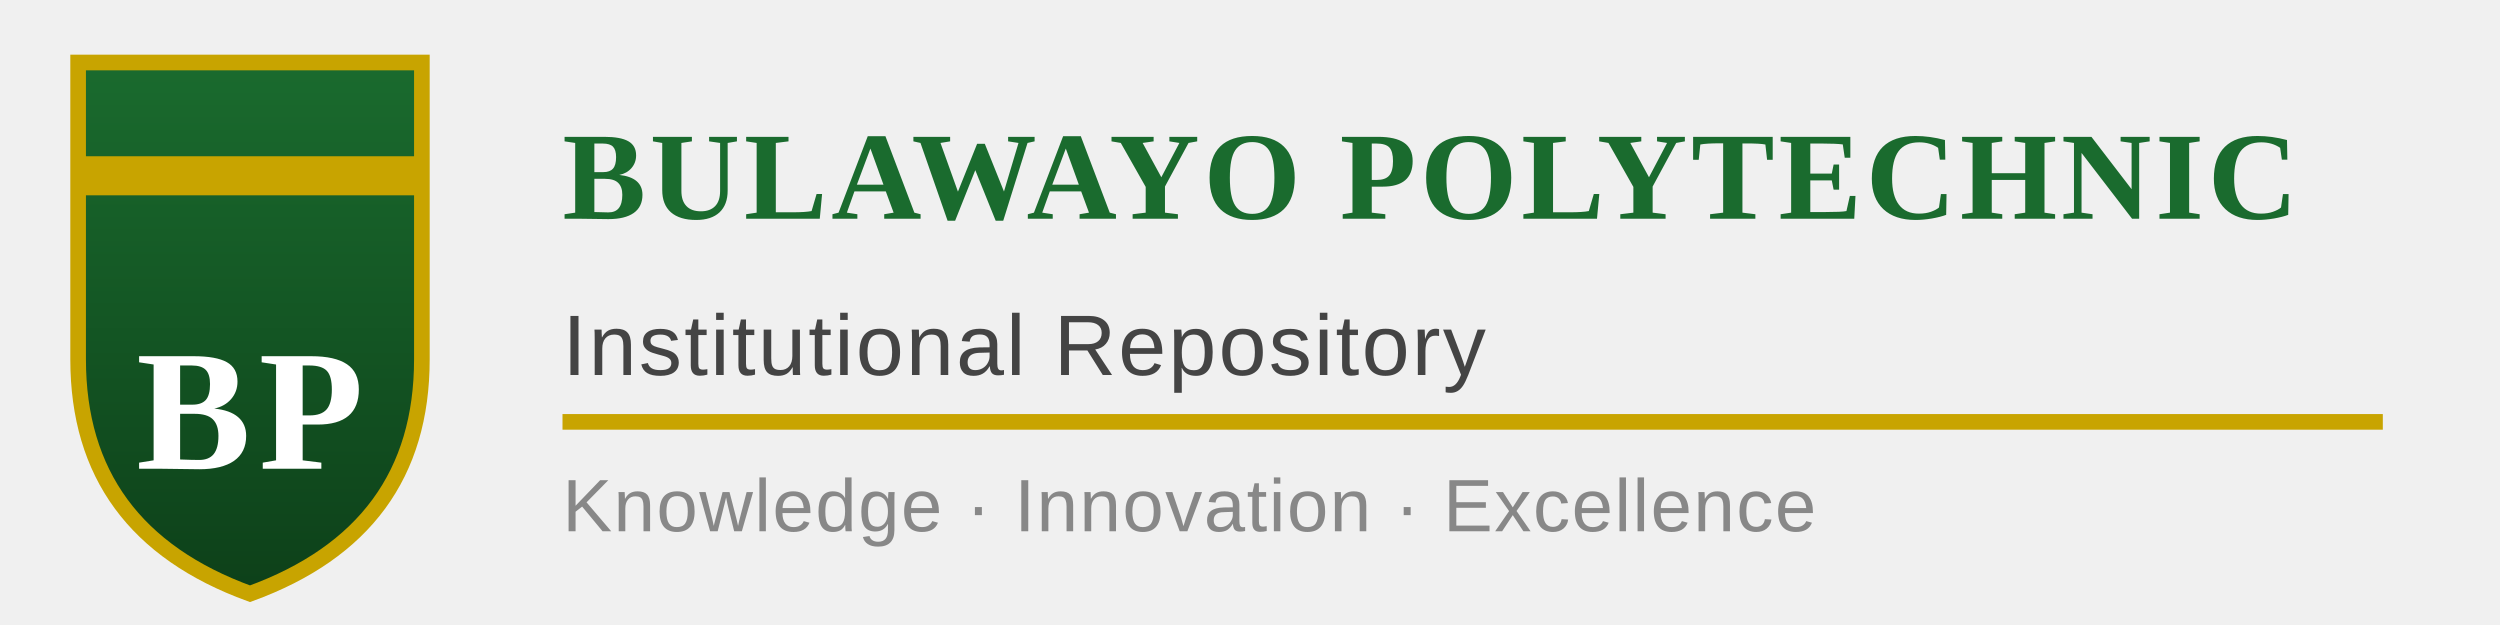
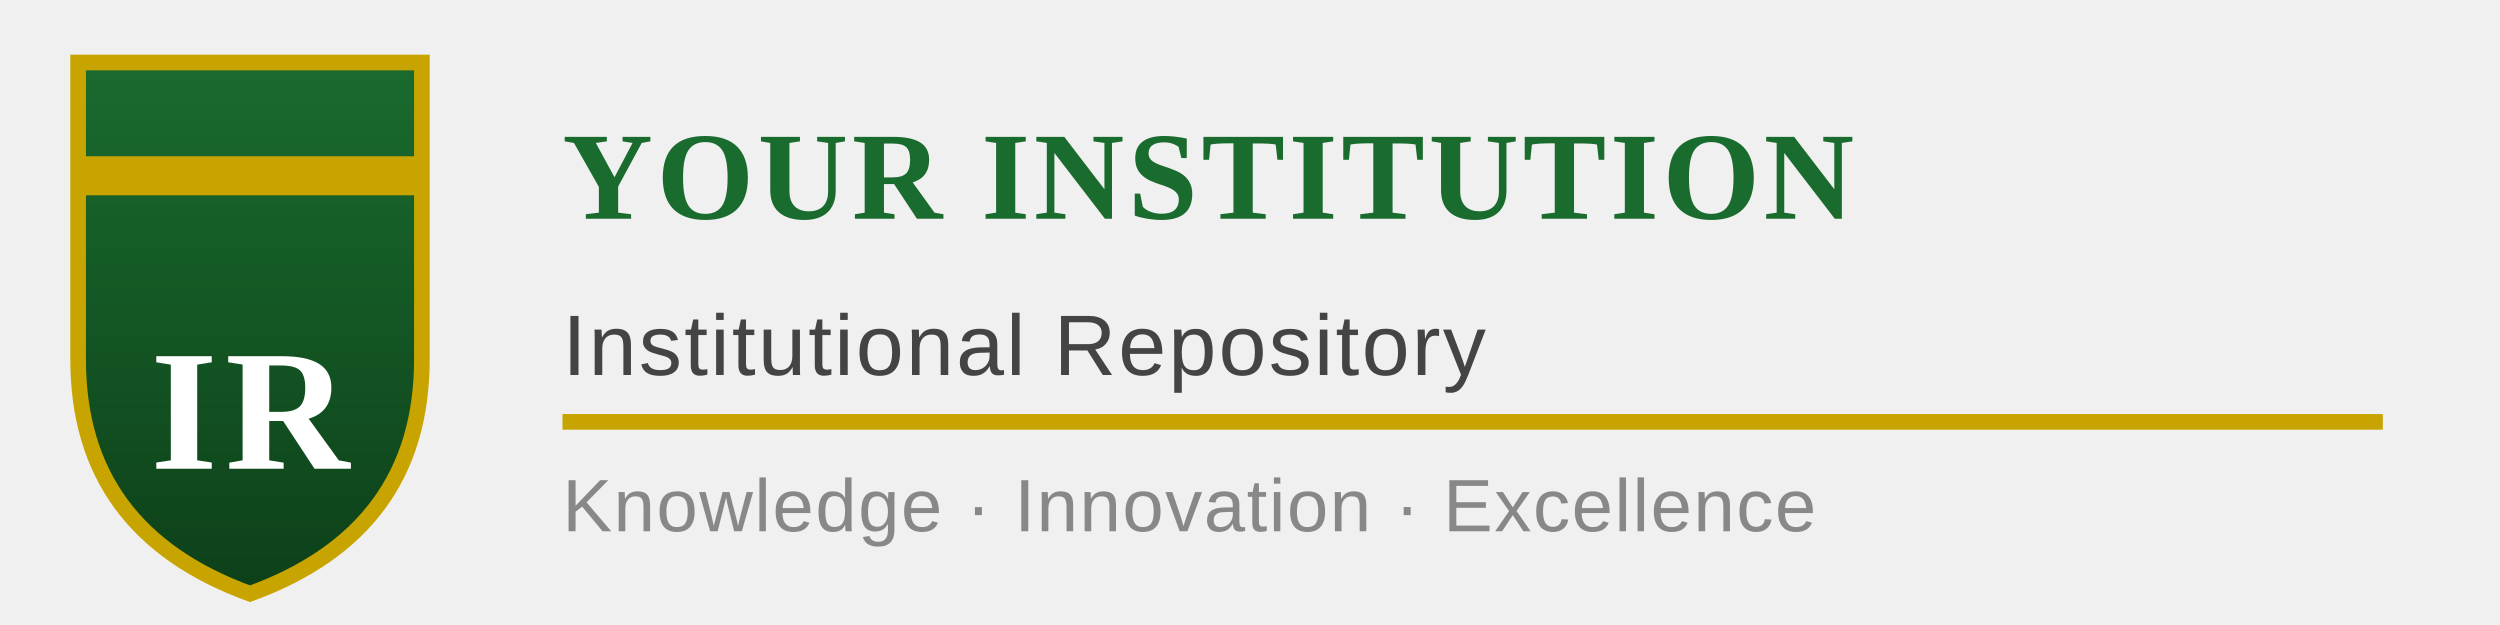
<svg xmlns="http://www.w3.org/2000/svg" viewBox="0 0 320 80" width="320" height="80">
  <defs>
    <linearGradient id="shieldGrad" x1="0%" y1="0%" x2="0%" y2="100%">
      <stop offset="0%" stop-color="#1a6b2e" />
      <stop offset="100%" stop-color="#0d4019" />
    </linearGradient>
  </defs>
  <path d="M10,8 L54,8 L54,46 Q54,68 32,76 Q10,68 10,46 Z" fill="url(#shieldGrad)" stroke="#c8a400" stroke-width="2" />
  <rect x="10" y="20" width="44" height="5" fill="#c8a400" />
-   <text x="32" y="60" font-family="Georgia, 'Times New Roman', serif" font-size="22" font-weight="bold" fill="#ffffff" text-anchor="middle" letter-spacing="1">BP</text>
-   <text x="72" y="28" font-family="Georgia, 'Times New Roman', serif" font-size="16" font-weight="bold" fill="#1a6b2e" letter-spacing="0.5">BULAWAYO POLYTECHNIC</text>
+   <text x="32" y="60" font-family="Georgia, 'Times New Roman', serif" font-size="22" font-weight="bold" fill="#ffffff" text-anchor="middle" letter-spacing="1">IR</text>
+   <text x="72" y="28" font-family="Georgia, 'Times New Roman', serif" font-size="16" font-weight="bold" fill="#1a6b2e" letter-spacing="0.5">YOUR INSTITUTION</text>
  <text x="72" y="48" font-family="Arial, Helvetica, sans-serif" font-size="11" fill="#444444" letter-spacing="0.3">Institutional Repository</text>
  <line x1="72" y1="54" x2="305" y2="54" stroke="#c8a400" stroke-width="2" />
  <text x="72" y="68" font-family="Arial, Helvetica, sans-serif" font-size="9.5" fill="#888888" letter-spacing="0.2">Knowledge · Innovation · Excellence</text>
</svg>
